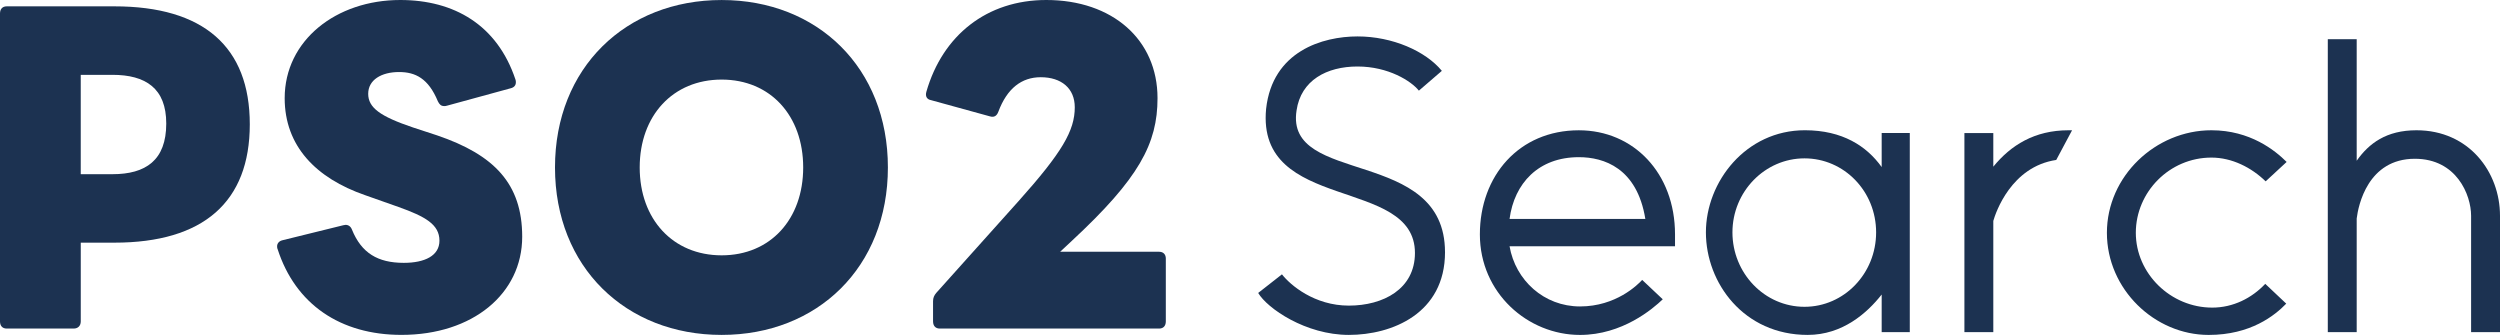
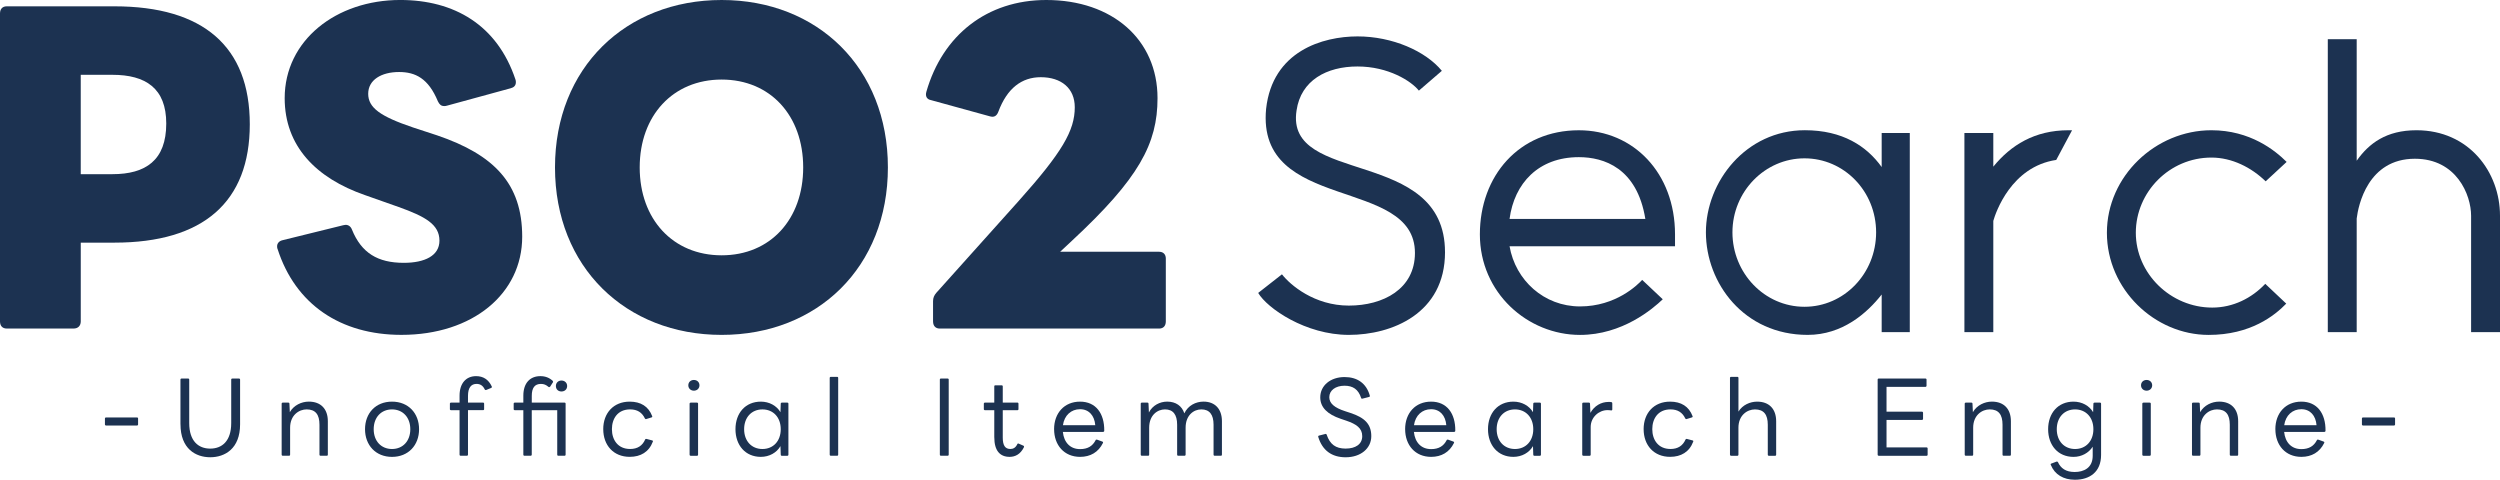
- <svg xmlns="http://www.w3.org/2000/svg" id="_レイヤー_1" viewBox="0 0 1206 161.57">
-   <path d="m0,155.07V6.5c0-2.1,1.15-3.44,3.25-3.44h51.94c42.97,0,65.31,19.48,65.31,56.9s-22.34,57.1-65.31,57.1h-16.23v38c0,2.1-1.34,3.44-3.44,3.44H3.25c-2.1,0-3.25-1.34-3.25-3.44h0ZM80.2,59.59c0-17-9.93-23.49-25.97-23.49h-15.28v47.93h15.28c16.04,0,25.97-6.68,25.97-24.44Z" style="fill:#1c3251;" />
-   <path d="m133.87,120.12c-.19-.57-.19-.96-.19-1.34,0-1.34.95-2.48,2.48-2.86l29.41-7.26c.38,0,.76-.19,1.15-.19,1.34,0,2.48.76,3.06,2.29,4.58,11.27,12.41,16.04,25.02,16.04,10.12,0,17.19-3.44,17.19-10.7,0-7.83-6.87-11.65-19.67-16.23l-16.23-5.73c-23.68-8.21-38.76-23.68-38.76-46.78,0-27.88,24.82-47.36,55.76-47.36,25.97,0,46.78,12.03,55.57,38.38.19.38.19.95.19,1.34,0,1.53-.95,2.48-2.48,2.86l-30.74,8.4c-.57.19-.95.19-1.34.19-1.53,0-2.29-.76-3.06-2.29-4.58-11.08-10.88-14.13-18.71-14.13-8.59,0-14.9,3.82-14.9,10.5s5.73,10.88,21.58,16.23l11.65,3.82c27.5,9.36,41.06,23.3,41.06,48.89,0,27.5-23.87,47.36-58.24,47.36-29.41,0-51.18-14.7-59.77-41.44h-.03Z" style="fill:#1c3251;" />
-   <path d="m267.73,80.78C267.73,32.66,301.91.01,348.12.01s80.2,32.65,80.2,80.77-33.99,80.78-80.2,80.78-80.39-32.65-80.39-80.78h0Zm80.39,42.39c23.49,0,39.34-17.38,39.34-42.39s-15.85-42.39-39.34-42.39-39.53,17.38-39.53,42.39,16.04,42.39,39.53,42.39Z" style="fill:#1c3251;" />
-   <path d="m450.1,155.07v-9.74c0-1.72.57-2.86,1.53-4.01l39.72-44.3c21-23.49,27.12-33.99,27.12-45.26,0-9.17-6.49-14.51-16.42-14.51-9.17,0-16.23,5.35-20.43,16.61-.76,2.1-2.1,2.86-4.01,2.29l-28.45-7.83c-2.1-.38-2.87-1.91-2.29-4.01C454.7,17,476.09,0,504.73,0c31.89,0,53.66,19.1,53.66,47.36,0,21.96-8.97,38.76-41.25,68.74l-5.73,5.35h47.74c2.1,0,3.24,1.34,3.24,3.25v30.36c0,2.1-1.15,3.44-3.24,3.44h-105.79c-2.1,0-3.25-1.34-3.25-3.44h0Z" style="fill:#1c3251;" />
-   <path d="m697.08,121.65c0,29.6-25.59,39.91-46.4,39.91s-39.34-12.79-43.73-20.24l11.46-8.98c4.01,5.16,15.66,15.09,32.27,15.09s31.89-8.02,31.89-25.4c0-37.04-76.57-19.29-71.8-69.51,3.06-27.88,27.31-34.95,44.11-34.95s32.84,7.07,40.67,16.61l-11.08,9.55c-3.63-4.58-14.7-11.65-29.6-11.65s-27.31,6.68-29.41,21.2c-5.73,36.47,71.61,17.38,71.61,68.36h0Z" style="fill:#1c3251;" />
-   <path d="m792.18,135.02l9.93,9.36c-4.77,4.58-19.48,17.19-39.91,17.19-25.21,0-48.31-20.24-48.31-48.5s18.91-50.22,47.74-50.22c26.35,0,46.4,20.62,46.4,50.22v5.73h-79.82c2.86,16.42,16.61,29.03,33.99,29.03s27.88-10.5,29.98-12.79v-.02Zm-30.55-59.2c-19.48,0-31.13,12.6-33.42,29.79h65.5c-4.01-24.63-20.05-29.79-32.08-29.79Z" style="fill:#1c3251;" />
-   <path d="m907.72,64.17h13.56v96.05h-13.56v-18.14c-7.06,8.97-18.91,19.48-35.71,19.48-30.75,0-49.08-25.01-49.08-49.46s19.29-49.27,47.74-49.27c18.14,0,29.79,7.64,37.05,17.76v-16.42h0Zm-37.24,83.83c19.1,0,34.56-16.04,34.56-35.9s-15.47-35.71-34.56-35.71-34.75,16.04-34.75,35.71,15.47,35.9,34.75,35.9Z" style="fill:#1c3251;" />
-   <path d="m997.85,62.84h1.72l-7.64,14.32c-21.77,3.25-29.22,25.4-30.36,29.41v53.66h-13.94v-96.05h13.94v16.23c8.4-10.31,19.86-17.57,36.28-17.57Z" style="fill:#1c3251;" />
-   <path d="m1066.79,62.84c18.71,0,30.74,9.74,36.28,15.28l-10.12,9.36c-6.87-6.68-16.23-11.46-26.16-11.46-20.24,0-36.47,16.61-36.47,36.28s16.8,36.09,36.85,36.09c10.12,0,19.1-4.58,25.59-11.46l10.12,9.55c-5.54,5.73-17.19,15.09-37.43,15.09-25.97,0-49.08-21.96-49.08-49.27s23.49-49.46,50.41-49.46h.01Z" style="fill:#1c3251;" />
-   <path d="m1165.71,62.84c25.4,0,40.29,20.24,40.29,41.25v56.14h-13.94v-56.14c0-10.12-7.06-27.5-27.12-27.5-22.72,0-27.31,22.53-28.07,28.83v54.8h-13.94V18.92h13.94v58.62c5.92-8.4,14.32-14.7,28.83-14.7h0Z" style="fill:#1c3251;" />
+ <svg xmlns="http://www.w3.org/2000/svg" id="_レイヤー_1" viewBox="0 0 1206 231.43">
+   <path d="m0,155.06V6.49c0-2.1,1.15-3.44,3.25-3.44h51.94c42.97,0,65.31,19.48,65.31,56.9s-22.34,57.1-65.31,57.1h-16.23v38c0,2.1-1.34,3.44-3.44,3.44H3.25c-2.1,0-3.25-1.34-3.25-3.44ZM80.2,59.58c0-17-9.93-23.49-25.97-23.49h-15.28v47.93h15.28c16.04,0,25.97-6.68,25.97-24.44Z" style="fill:#1c3251;" />
+   <path d="m133.87,120.11c-.19-.57-.19-.96-.19-1.34,0-1.34.95-2.48,2.48-2.86l29.41-7.26c.38,0,.76-.19,1.15-.19,1.34,0,2.48.76,3.06,2.29,4.58,11.27,12.41,16.04,25.02,16.04,10.12,0,17.19-3.44,17.19-10.7,0-7.83-6.87-11.65-19.67-16.23l-16.23-5.73c-23.68-8.21-38.76-23.68-38.76-46.78,0-27.88,24.82-47.36,55.76-47.36,25.97,0,46.78,12.03,55.57,38.38.19.38.19.95.19,1.34,0,1.53-.95,2.48-2.48,2.86l-30.74,8.4c-.57.19-.95.19-1.34.19-1.53,0-2.29-.76-3.06-2.29-4.58-11.08-10.88-14.13-18.71-14.13-8.59,0-14.9,3.82-14.9,10.5s5.73,10.88,21.58,16.23l11.65,3.82c27.5,9.36,41.06,23.3,41.06,48.89,0,27.5-23.87,47.36-58.24,47.36-29.41,0-51.18-14.7-59.77-41.44Z" style="fill:#1c3251;" />
+   <path d="m267.73,80.77c0-48.12,34.18-80.77,80.39-80.77s80.2,32.65,80.2,80.77-33.99,80.78-80.2,80.78-80.39-32.65-80.39-80.78Zm80.39,42.39c23.49,0,39.34-17.38,39.34-42.39s-15.85-42.39-39.34-42.39-39.53,17.38-39.53,42.39,16.04,42.39,39.53,42.39Z" style="fill:#1c3251;" />
+   <path d="m450.1,155.06v-9.74c0-1.72.57-2.86,1.53-4.01l39.72-44.3c21-23.49,27.12-33.99,27.12-45.26,0-9.17-6.49-14.51-16.42-14.51-9.17,0-16.23,5.35-20.43,16.61-.76,2.1-2.1,2.86-4.01,2.29l-28.45-7.83c-2.1-.38-2.87-1.91-2.29-4.01,7.83-27.31,29.22-44.3,57.86-44.3,31.89,0,53.66,19.1,53.66,47.36,0,21.96-8.97,38.76-41.25,68.74l-5.73,5.35h47.74c2.1,0,3.24,1.34,3.24,3.25v30.36c0,2.1-1.15,3.44-3.24,3.44h-105.79c-2.1,0-3.25-1.34-3.25-3.44Z" style="fill:#1c3251;" />
+   <path d="m697.08,121.64c0,29.6-25.59,39.91-46.4,39.91s-39.34-12.79-43.73-20.24l11.46-8.98c4.01,5.16,15.66,15.09,32.27,15.09s31.89-8.02,31.89-25.4c0-37.04-76.57-19.29-71.8-69.51,3.06-27.88,27.31-34.95,44.11-34.95s32.84,7.07,40.67,16.61l-11.08,9.55c-3.63-4.58-14.7-11.65-29.6-11.65s-27.31,6.68-29.41,21.2c-5.73,36.47,71.61,17.38,71.61,68.36Z" style="fill:#1c3251;" />
+   <path d="m792.18,135.01l9.93,9.36c-4.77,4.58-19.48,17.19-39.91,17.19-25.21,0-48.31-20.24-48.31-48.5s18.91-50.22,47.74-50.22c26.35,0,46.4,20.62,46.4,50.22v5.73h-79.82c2.86,16.42,16.61,29.03,33.99,29.03s27.88-10.5,29.98-12.79Zm-30.55-59.2c-19.48,0-31.13,12.6-33.42,29.79h65.5c-4.01-24.63-20.05-29.79-32.08-29.79Z" style="fill:#1c3251;" />
+   <path d="m907.72,64.16h13.56v96.05h-13.56v-18.14c-7.06,8.97-18.91,19.48-35.71,19.48-30.75,0-49.08-25.01-49.08-49.46s19.29-49.27,47.74-49.27c18.14,0,29.79,7.64,37.05,17.76v-16.42Zm-37.24,83.83c19.1,0,34.56-16.04,34.56-35.9s-15.47-35.71-34.56-35.71-34.75,16.04-34.75,35.71,15.47,35.9,34.75,35.9Z" style="fill:#1c3251;" />
+   <path d="m997.85,62.83h1.72l-7.64,14.32c-21.77,3.25-29.22,25.4-30.36,29.41v53.66h-13.94v-96.05h13.94v16.23c8.4-10.31,19.86-17.57,36.28-17.57Z" style="fill:#1c3251;" />
+   <path d="m1066.79,62.83c18.71,0,30.74,9.74,36.28,15.28l-10.12,9.36c-6.87-6.68-16.23-11.46-26.16-11.46-20.24,0-36.47,16.61-36.47,36.28s16.8,36.09,36.85,36.09c10.12,0,19.1-4.58,25.59-11.46l10.12,9.55c-5.54,5.73-17.19,15.09-37.43,15.09-25.97,0-49.08-21.96-49.08-49.27s23.49-49.46,50.41-49.46Z" style="fill:#1c3251;" />
+   <path d="m1165.71,62.83c25.4,0,40.29,20.24,40.29,41.25v56.14h-13.94v-56.14c0-10.12-7.06-27.5-27.12-27.5-22.72,0-27.31,22.53-28.07,28.83v54.8h-13.94V18.91h13.94v58.62c5.92-8.4,14.32-14.7,28.83-14.7Z" style="fill:#1c3251;" />
+   <path d="m51.15,205.27c-.29,0-.53-.24-.53-.53v-2.83c0-.34.24-.53.53-.53h14.93c.34,0,.53.19.53.53v2.83c0,.29-.19.53-.53.53h-14.93Z" style="fill:#1c3251;" />
+   <path d="m87.05,204.69v-21.55c0-.34.19-.53.53-.53h3.17c.34,0,.53.19.53.53v20.93c0,8.74,4.46,12.34,10.13,12.34s10.13-3.6,10.13-12.34v-20.93c0-.34.19-.53.58-.53h3.12c.38,0,.58.19.58.53v21.55c0,11.81-7.39,15.89-14.4,15.89s-14.35-4.08-14.35-15.89Z" style="fill:#1c3251;" />
+   <path d="m136.45,219.86c-.34,0-.58-.19-.58-.58v-24.53c0-.34.24-.53.58-.53h2.59c.34,0,.58.14.58.53l.19,4.08c1.92-3.36,5.66-5.09,9.17-5.09,5.81,0,9.17,3.55,9.17,9.46v16.08c0,.38-.19.58-.48.58h-2.98c-.38,0-.58-.19-.58-.58v-14.4c0-4.9-1.92-7.39-6.19-7.39-3.65,0-7.97,2.74-7.97,8.83v12.96c0,.38-.19.58-.53.58h-2.98Z" style="fill:#1c3251;" />
+   <path d="m176.09,207.05c0-7.73,5.14-13.3,13.01-13.3s13.06,5.57,13.06,13.3-5.18,13.35-13.06,13.35-13.01-5.67-13.01-13.35Zm21.84,0c0-5.71-3.6-9.55-8.83-9.55s-8.83,3.84-8.83,9.55,3.6,9.55,8.83,9.55,8.83-3.84,8.83-9.55Z" style="fill:#1c3251;" />
+   <path d="m222.27,219.86c-.38,0-.58-.19-.58-.58v-21.41h-4.08c-.38,0-.58-.19-.58-.48v-2.64c0-.34.19-.53.58-.53h4.08v-3.36c0-6.1,3.26-9.41,7.97-9.41,3.46,0,6,1.63,7.58,4.99.1.34,0,.58-.34.72l-2.35.96c-.34.1-.58,0-.72-.29-.91-1.87-2.21-2.64-3.94-2.64-2.64,0-4.13,1.87-4.13,5.76v3.26h7.25c.34,0,.53.19.53.53v2.64c0,.29-.19.48-.53.48h-7.25v21.41c0,.38-.24.58-.53.58h-2.98Z" style="fill:#1c3251;" />
+   <path d="m253.04,219.86c-.38,0-.58-.19-.58-.58v-21.41h-4.08c-.38,0-.58-.19-.58-.48v-2.64c0-.34.19-.53.58-.53h4.08v-3.36c0-6.1,3.26-9.41,8.21-9.41,2.4,0,4.37.77,6,2.3.19.29.19.58,0,.77l-1.3,2.02c-.24.24-.53.34-.77.1-1.2-1.01-2.21-1.44-3.65-1.44-2.98,0-4.42,1.87-4.42,5.76v3.26h15.79c.34,0,.53.19.53.53v24.53c0,.38-.19.58-.53.58h-2.98c-.34,0-.53-.19-.53-.58v-21.41h-12.29v21.41c0,.38-.24.58-.53.58h-2.98Zm15.12-33.65c0-1.58,1.15-2.64,2.69-2.64s2.74,1.06,2.74,2.64-1.15,2.64-2.74,2.64-2.69-1.06-2.69-2.64Z" style="fill:#1c3251;" />
+   <path d="m291,207.05c0-7.82,4.99-13.3,12.77-13.3,5.33,0,9.07,2.3,10.85,7.01.1.29,0,.53-.38.62l-2.5.77c-.34.1-.53-.05-.67-.34-1.34-2.83-3.65-4.32-7.1-4.32-6,0-8.78,4.46-8.78,9.55s2.83,9.55,8.78,9.55c3.55,0,5.95-1.58,7.25-4.56.14-.29.34-.38.67-.29l2.74.72c.34.1.43.34.29.62-1.87,4.94-5.86,7.3-11.14,7.3-7.82,0-12.77-5.57-12.77-13.35Z" style="fill:#1c3251;" />
+   <path d="m332.04,185.88c0-1.54,1.15-2.59,2.69-2.59s2.69,1.06,2.69,2.59-1.2,2.59-2.69,2.59-2.69-1.06-2.69-2.59Zm1.2,33.99c-.34,0-.58-.19-.58-.58v-24.53c0-.34.24-.53.58-.53h2.98c.34,0,.53.19.53.53v24.53c0,.38-.19.58-.53.58h-2.98Z" style="fill:#1c3251;" />
+   <path d="m354.79,207.05c0-7.78,4.8-13.3,12.24-13.3,4.08,0,7.63,1.97,9.46,5.09l.14-4.08c0-.38.24-.53.58-.53h2.59c.34,0,.53.19.53.53v24.53c0,.38-.19.58-.53.58h-2.59c-.34,0-.58-.14-.58-.58l-.14-4.08c-1.82,3.17-5.38,5.18-9.46,5.18-7.44,0-12.24-5.57-12.24-13.35Zm21.84,0c0-5.71-3.6-9.55-8.83-9.55s-8.83,3.84-8.83,9.55,3.6,9.55,8.83,9.55,8.83-3.84,8.83-9.55Z" style="fill:#1c3251;" />
+   <path d="m400.83,219.86c-.34,0-.58-.19-.58-.58v-36.96c0-.34.24-.53.58-.53h2.98c.34,0,.53.19.53.53v36.96c0,.38-.19.58-.53.58h-2.98Z" style="fill:#1c3251;" />
+   <path d="m453.96,219.86c-.38,0-.58-.19-.58-.58v-36.15c0-.34.19-.53.58-.53h3.12c.38,0,.58.19.58.53v36.15c0,.38-.19.58-.58.58h-3.12Z" style="fill:#1c3251;" />
+   <path d="m479.64,210.98v-13.11h-4.51c-.29,0-.53-.19-.53-.48v-2.64c0-.34.24-.53.53-.53h4.51v-7.87c0-.29.19-.48.53-.48h2.98c.34,0,.58.19.58.48v7.87h7.1c.29,0,.48.19.48.53v2.64c0,.29-.19.48-.48.48h-7.1v13.2c0,3.84,1.15,5.52,3.7,5.52,1.39,0,2.54-.67,3.31-2.3.14-.34.38-.43.67-.29l2.3,1.01c.29.14.38.43.19.82-1.63,3.26-4.13,4.56-6.86,4.56-4.61,0-7.39-2.93-7.39-9.41Z" style="fill:#1c3251;" />
+   <path d="m508.49,207.05c0-7.73,4.9-13.3,12.53-13.3s11.76,5.71,11.67,14.02c0,.38-.24.58-.58.58h-19.39c.53,5.14,3.6,8.3,8.3,8.3,3.74,0,6.05-1.49,7.49-4.27.14-.34.38-.38.72-.29l2.5.91c.34.1.48.38.34.67-2.21,4.51-6.1,6.72-11.04,6.72-7.68,0-12.53-5.67-12.53-13.35Zm4.27-1.92h15.6c-.38-4.66-3.07-7.73-7.34-7.73s-7.58,2.93-8.26,7.73Z" style="fill:#1c3251;" />
+   <path d="m550.87,219.86c-.34,0-.58-.19-.58-.58v-24.53c0-.34.24-.53.58-.53h2.59c.34,0,.58.14.58.53l.19,4.22c1.78-3.46,5.33-5.23,8.83-5.23,4.13,0,7.1,2.06,8.26,5.66,1.78-3.79,5.52-5.66,9.26-5.66,5.52,0,8.88,3.55,8.88,9.46v16.08c0,.38-.19.58-.48.58h-2.98c-.38,0-.58-.19-.58-.58v-14.4c0-4.9-1.97-7.39-5.9-7.39-3.6,0-7.58,2.74-7.58,8.83v12.96c0,.38-.24.58-.53.58h-2.98c-.38,0-.58-.19-.58-.58v-14.4c0-4.9-1.97-7.39-5.86-7.39-3.6,0-7.63,2.74-7.63,8.83v12.96c0,.38-.19.58-.53.58h-2.98Z" style="fill:#1c3251;" />
+   <path d="m635.93,210.79c-.1-.38.05-.58.38-.67l3.02-.77c.29-.1.53,0,.67.38,1.58,4.61,4.32,6.67,9.12,6.67s8.02-2.11,8.02-6-2.88-5.81-7.63-7.44l-2.83-.96c-6.19-2.11-9.79-5.38-9.79-10.32,0-5.76,5.04-9.79,11.71-9.79,6.14,0,10.51,2.98,12.19,8.93.1.38-.05.62-.34.67l-3.22.82c-.34.1-.53-.05-.62-.34-1.34-4.13-3.94-5.9-8.02-5.9-4.32,0-7.34,2.26-7.34,5.52,0,2.98,2.45,5.09,7.63,6.77l2.5.82c6.86,2.26,10.13,5.33,10.13,11.23s-5.09,10.18-12.38,10.18c-6.67,0-11.23-3.31-13.2-9.79Z" style="fill:#1c3251;" />
+   <path d="m677.83,207.05c0-7.73,4.9-13.3,12.53-13.3s11.76,5.71,11.67,14.02c0,.38-.24.58-.58.58h-19.39c.53,5.14,3.6,8.3,8.3,8.3,3.74,0,6.05-1.49,7.49-4.27.14-.34.38-.38.72-.29l2.5.91c.34.1.48.38.34.67-2.21,4.51-6.1,6.72-11.04,6.72-7.68,0-12.53-5.67-12.53-13.35Zm4.27-1.92h15.6c-.38-4.66-3.07-7.73-7.34-7.73s-7.58,2.93-8.26,7.73Z" style="fill:#1c3251;" />
+   <path d="m717.81,207.05c0-7.78,4.8-13.3,12.24-13.3,4.08,0,7.63,1.97,9.46,5.09l.14-4.08c0-.38.24-.53.58-.53h2.59c.34,0,.53.19.53.53v24.53c0,.38-.19.58-.53.58h-2.59c-.34,0-.58-.14-.58-.58l-.14-4.08c-1.82,3.17-5.38,5.18-9.46,5.18-7.44,0-12.24-5.57-12.24-13.35Zm21.84,0c0-5.71-3.6-9.55-8.83-9.55s-8.83,3.84-8.83,9.55,3.6,9.55,8.83,9.55,8.83-3.84,8.83-9.55Z" style="fill:#1c3251;" />
+   <path d="m763.85,219.86c-.34,0-.58-.19-.58-.58v-24.53c0-.34.24-.53.58-.53h2.59c.34,0,.58.14.58.53l.19,4.42c1.87-3.36,5.14-5.28,8.74-5.28.58,0,1.01,0,1.34.1.38.05.48.24.48.58v2.93c0,.38-.24.53-.58.48-.43-.05-.96-.14-1.73-.14-4.22,0-8.11,3.5-8.11,8.11v13.34c0,.38-.19.58-.53.58h-2.98Z" style="fill:#1c3251;" />
+   <path d="m792.88,207.05c0-7.82,4.99-13.3,12.77-13.3,5.33,0,9.07,2.3,10.85,7.01.1.29,0,.53-.38.62l-2.5.77c-.34.1-.53-.05-.67-.34-1.34-2.83-3.65-4.32-7.1-4.32-6,0-8.79,4.46-8.79,9.55s2.83,9.55,8.79,9.55c3.55,0,5.95-1.58,7.25-4.56.14-.29.34-.38.67-.29l2.74.72c.34.1.43.34.29.62-1.87,4.94-5.86,7.3-11.14,7.3-7.82,0-12.77-5.57-12.77-13.35Z" style="fill:#1c3251;" />
+   <path d="m835.12,219.86c-.34,0-.58-.19-.58-.58v-36.96c0-.34.24-.53.58-.53h2.98c.34,0,.53.19.53.53v16.23c1.97-3.22,5.62-4.8,9.02-4.8,5.81,0,9.17,3.55,9.17,9.46v16.08c0,.38-.19.58-.48.58h-2.98c-.38,0-.58-.19-.58-.58v-14.4c0-4.9-1.92-7.39-6.19-7.39-3.65,0-7.97,2.74-7.97,8.83v12.96c0,.38-.19.58-.53.58h-2.98Z" style="fill:#1c3251;" />
+   <path d="m906.36,219.86c-.38,0-.58-.19-.58-.58v-36.15c0-.34.19-.53.58-.53h22.42c.34,0,.58.19.58.53v2.93c0,.34-.24.58-.58.58h-18.72v11.95h17.09c.29,0,.53.19.53.58v2.88c0,.29-.24.53-.53.53h-17.09v13.25h19.35c.29,0,.48.24.48.53v2.93c0,.38-.19.58-.48.58h-23.04Z" style="fill:#1c3251;" />
+   <path d="m948.36,219.86c-.34,0-.58-.19-.58-.58v-24.53c0-.34.24-.53.58-.53h2.59c.34,0,.58.14.58.53l.19,4.08c1.92-3.36,5.66-5.09,9.17-5.09,5.81,0,9.17,3.55,9.17,9.46v16.08c0,.38-.19.58-.48.58h-2.98c-.38,0-.58-.19-.58-.58v-14.4c0-4.9-1.92-7.39-6.19-7.39-3.65,0-7.97,2.74-7.97,8.83v12.96c0,.38-.19.58-.53.58h-2.98Z" style="fill:#1c3251;" />
+   <path d="m989.3,224.28c-.14-.34-.05-.58.29-.67l2.45-.91c.29-.14.58,0,.72.24,1.34,2.93,3.75,4.75,8.07,4.75s8.69-1.92,8.69-7.82v-4.37c-1.92,2.98-5.33,4.9-9.26,4.9-7.44,0-12.24-5.57-12.24-13.35s4.8-13.3,12.24-13.3c4.08,0,7.63,1.97,9.46,5.09l.14-4.08c0-.38.24-.53.58-.53h2.59c.34,0,.53.19.53.53v24.72c0,8.26-5.57,11.95-12.62,11.95-5.52,0-9.75-2.5-11.62-7.15Zm20.55-17.23c0-5.71-3.6-9.55-8.83-9.55s-8.83,3.84-8.83,9.55,3.6,9.55,8.83,9.55,8.83-3.84,8.83-9.55Z" style="fill:#1c3251;" />
+   <path d="m1032.83,185.88c0-1.54,1.15-2.59,2.69-2.59s2.69,1.06,2.69,2.59-1.2,2.59-2.69,2.59-2.69-1.06-2.69-2.59Zm1.2,33.99c-.34,0-.58-.19-.58-.58v-24.53c0-.34.24-.53.58-.53h2.98c.34,0,.53.19.53.53v24.53c0,.38-.19.58-.53.58h-2.98Z" style="fill:#1c3251;" />
+   <path d="m1057.99,219.86c-.34,0-.58-.19-.58-.58v-24.53c0-.34.24-.53.58-.53h2.59c.34,0,.58.14.58.53l.19,4.08c1.92-3.36,5.66-5.09,9.17-5.09,5.81,0,9.17,3.55,9.17,9.46v16.08c0,.38-.19.58-.48.58h-2.98c-.38,0-.58-.19-.58-.58v-14.4c0-4.9-1.92-7.39-6.19-7.39-3.65,0-7.97,2.74-7.97,8.83v12.96c0,.38-.19.58-.53.58h-2.98Z" style="fill:#1c3251;" />
+   <path d="m1097.63,207.05c0-7.73,4.9-13.3,12.53-13.3s11.76,5.71,11.67,14.02c0,.38-.24.58-.58.58h-19.39c.53,5.14,3.6,8.3,8.3,8.3,3.74,0,6.05-1.49,7.49-4.27.14-.34.38-.38.72-.29l2.5.91c.34.1.48.38.34.67-2.21,4.51-6.1,6.72-11.04,6.72-7.68,0-12.53-5.67-12.53-13.35Zm4.27-1.92h15.6c-.38-4.66-3.07-7.73-7.34-7.73s-7.58,2.93-8.26,7.73Z" style="fill:#1c3251;" />
+   <path d="m1139.92,205.27c-.29,0-.53-.24-.53-.53v-2.83c0-.34.24-.53.53-.53h14.93c.34,0,.53.19.53.53v2.83c0,.29-.19.53-.53.53h-14.93Z" style="fill:#1c3251;" />
</svg>
